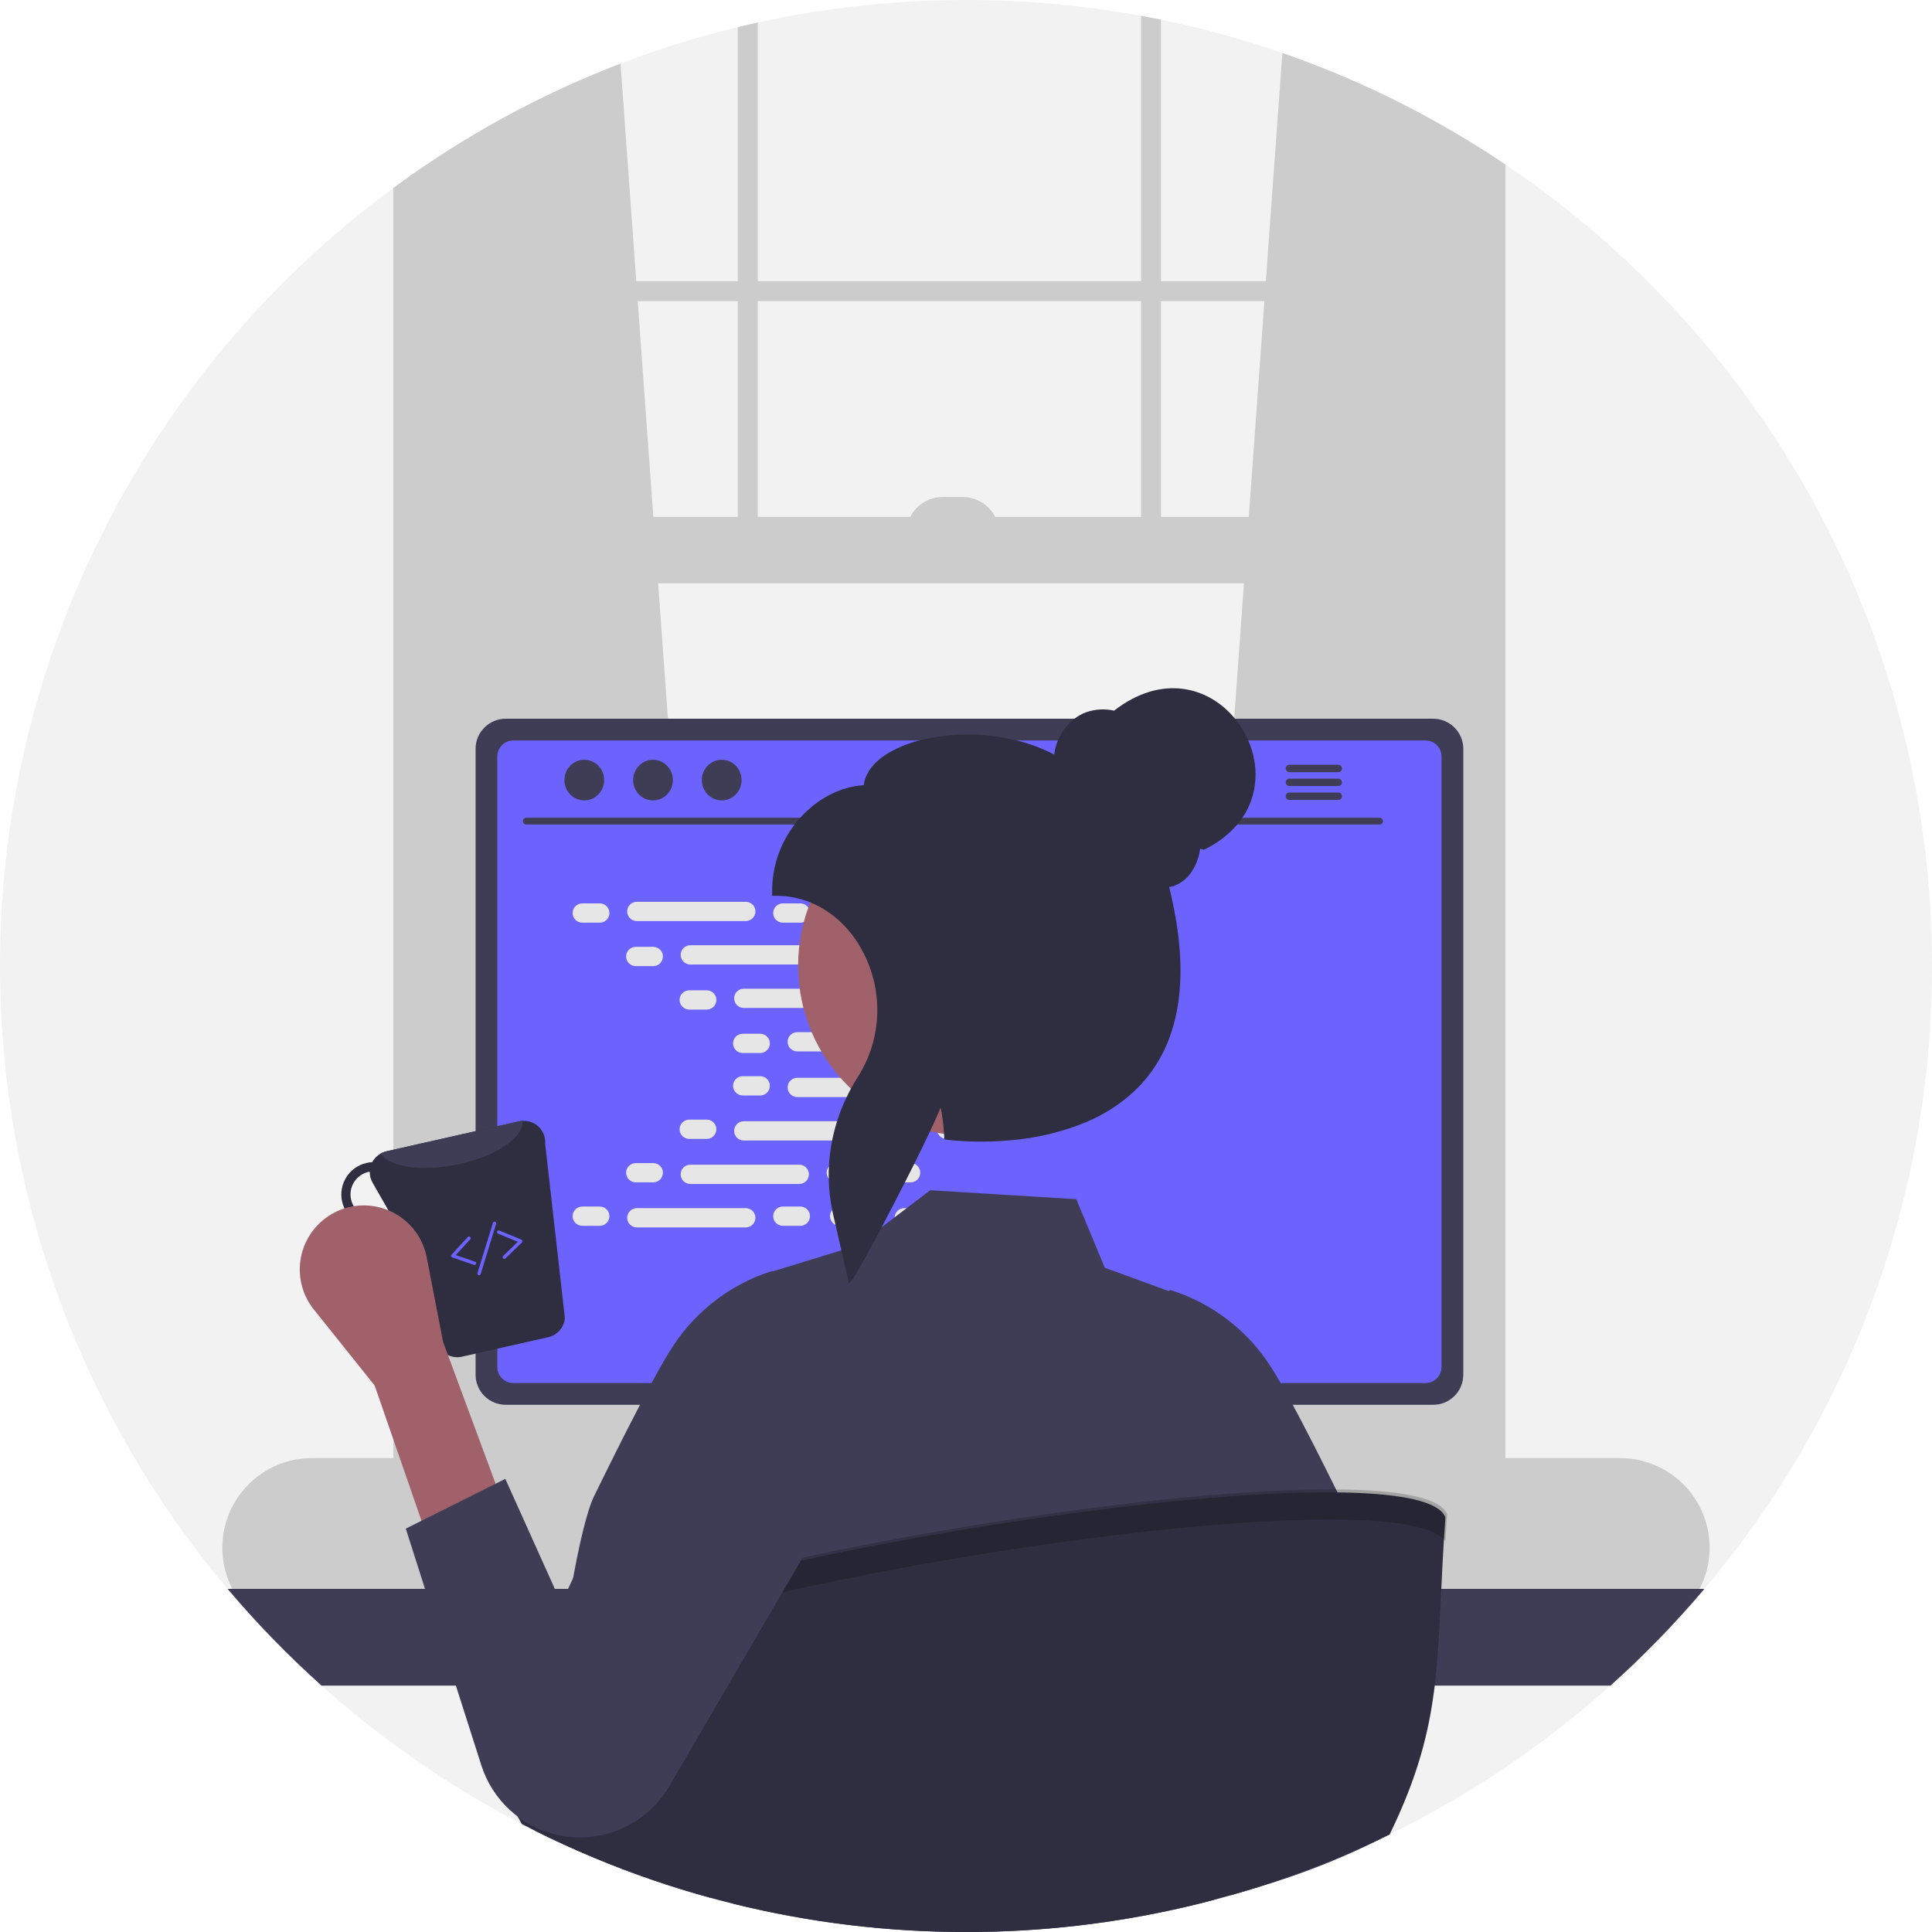
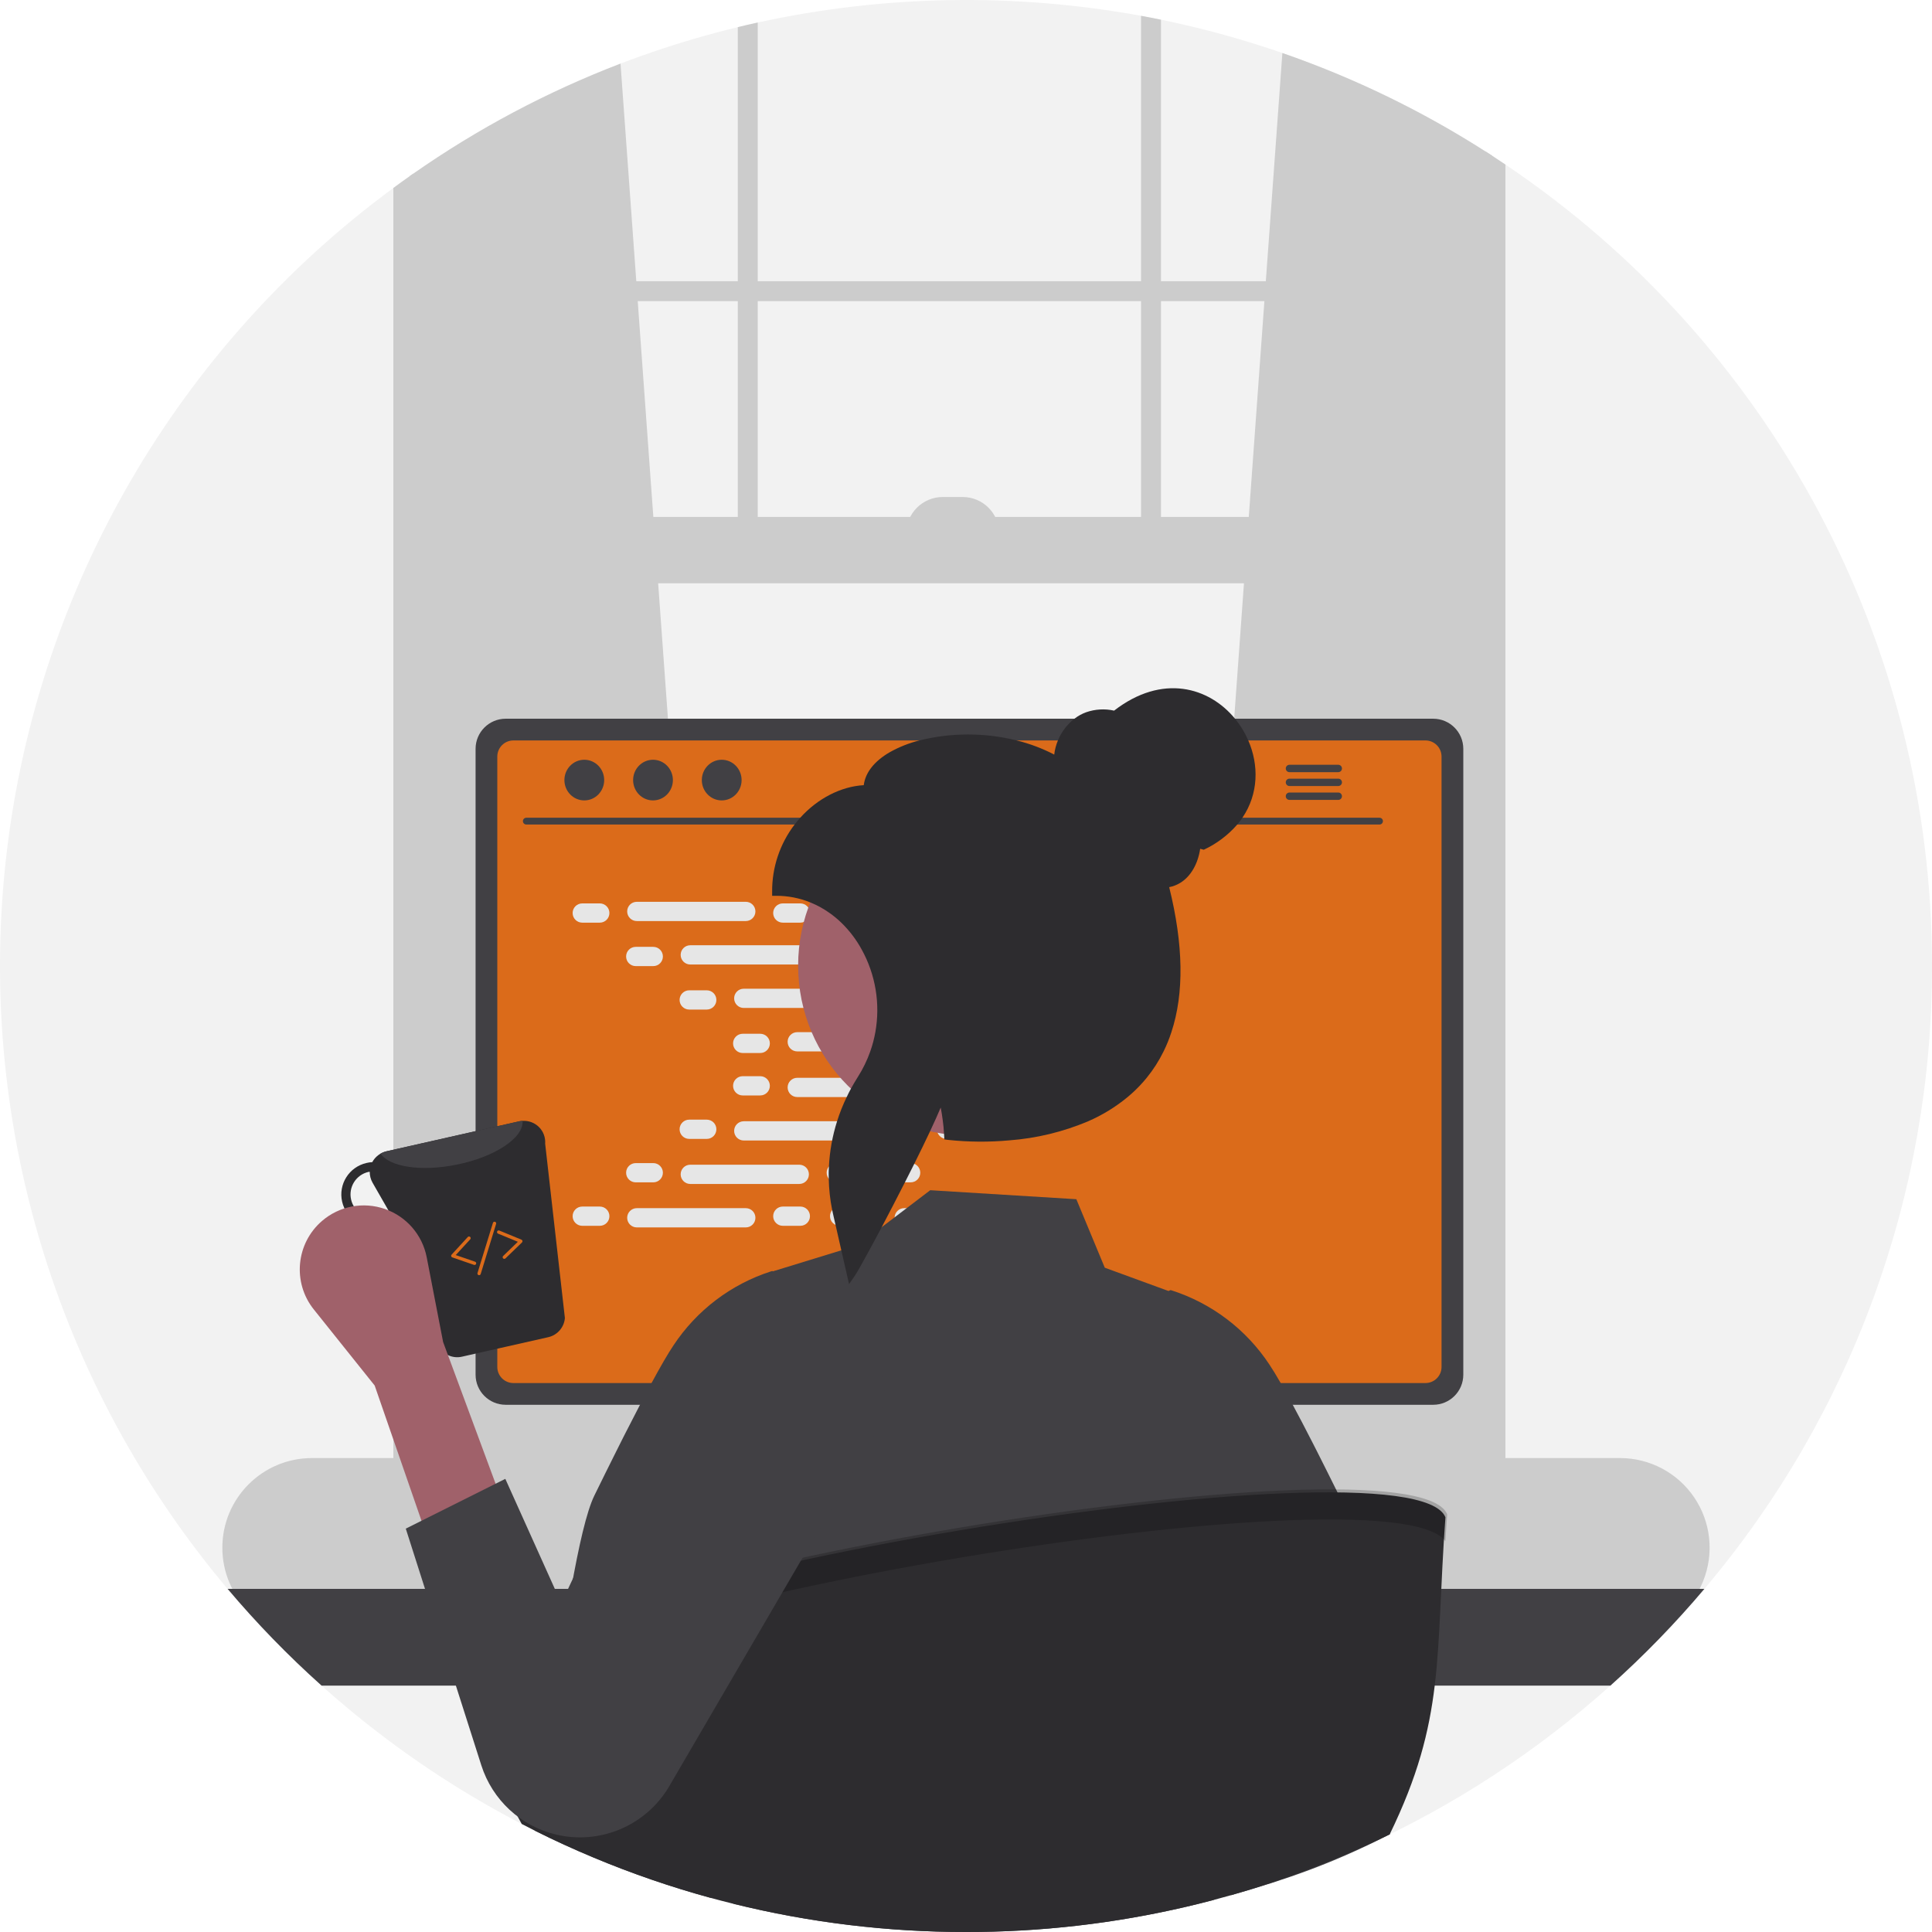
<svg xmlns="http://www.w3.org/2000/svg" data-name="Layer 1" width="578" height="578" viewBox="0 0 578 578">
  <path d="M889,450a287.861,287.861,0,0,1-68.09,186.34c-1.6,1.9-3.23,3.77-4.89,5.63a290.588,290.588,0,0,1-67.49,55.99q-8.67,5.205-17.72,9.81c-.61.31-1.23.62-1.84.92-.73.37-1.47.73-2.21,1.09A286.159,286.159,0,0,1,679.24,728q-2.55.72-5.11,1.4a288.588,288.588,0,0,1-65.84,9.49c-1.16.03-2.3.05-3.4.07-.39.01-.77.02-1.15.02-1.25.01-2.49.02-3.74.02a289.271,289.271,0,0,1-69.54-8.43q-3.42-.84-6.81-1.77a285.473,285.473,0,0,1-34.97-12.03q-9-3.75-17.68-8.09c-1.31-.66-2.62-1.32-3.91-2-.55-.27-1.09-.56-1.63-.84a290.458,290.458,0,0,1-81.65-64.06c-1.6-1.79-3.17-3.61-4.72-5.44a289.025,289.025,0,0,1,49.59-419.1c1.64-1.21,3.29-2.41,4.96-3.58q.495-.345.99-.69a286.753,286.753,0,0,1,97.1-43.85c1.98-.49,3.96-.95,5.96-1.38a291.798,291.798,0,0,1,114.68-2.01c1.99.37,3.98.75,5.96,1.16a287.281,287.281,0,0,1,97.1,39.43c.66.42,1.32.84,1.98,1.28,1.33.86,2.66,1.74,3.97,2.63A288.686,288.686,0,0,1,889,450Z" transform="translate(-311 -161)" fill="#f2f2f2" />
  <path d="M527,599.51l-92.37,8.2-.99.09V213.66q.495-.345.99-.69a288.323,288.323,0,0,1,62.01-32.94l4.72,65.1.43,5.96,4.67,64.56L507.9,335.51l18.93,261.7Z" transform="translate(-311 -161)" fill="#ccc" />
  <path d="M755.43,206.32c.66.42,1.32.84,1.98,1.28V607.8l-1.98-.18-91.37-8.11.17-2.3L683.16,335.51l1.44-19.86,4.67-64.56.43-5.96,4.95-68.27A287.687,287.687,0,0,1,755.43,206.32Z" transform="translate(-311 -161)" fill="#ccc" />
  <path d="M755.43,206.32V613.26c0,7.81-5.38,14.16-12,14.16H446.63c-5.48,0-10.13-4.36-11.54-10.31a16.108,16.108,0,0,1-.46-3.85V212.97q-.495.345-.99.69c-1.67,1.17-3.32,2.37-4.96,3.58V613.26a22.919,22.919,0,0,0,6.18,16,17.06,17.06,0,0,0,7.78,4.66,15.118,15.118,0,0,0,3.99.53h296.8a15.249,15.249,0,0,0,4-.53c7.98-2.15,13.95-10.59,13.95-20.66V210.23c-1.31-.89-2.64-1.77-3.97-2.63C756.75,207.16,756.09,206.74,755.43,206.32Z" transform="translate(-311 -161)" fill="#ccc" />
  <rect x="120.655" y="84.134" width="326.752" height="5.959" fill="#ccc" />
  <path d="M531.73,169.12c1.98-.49,3.96-.95,5.96-1.38V329.55h-5.96Z" transform="translate(-311 -161)" fill="#ccc" />
  <path d="M652.37,165.73c1.99.37,3.98.75,5.96,1.16V329.55h-5.96Z" transform="translate(-311 -161)" fill="#ccc" />
  <path d="M795.65,597.21H404.34a26.82,26.82,0,0,0,0,53.64H795.65a26.76,26.76,0,0,0,20.12-9.11,27.096,27.096,0,0,0,3.02-4.18,25.54,25.54,0,0,0,1.75-3.56,26.803,26.803,0,0,0-24.89-36.79Z" transform="translate(-311 -161)" fill="#ccc" />
  <rect x="122.642" y="154.649" width="324.766" height="19.863" fill="#ccc" />
  <path d="M282.045,148.69h5.959a10.925,10.925,0,0,1,10.925,10.925v0a0,0,0,0,1,0,0h-27.809a0,0,0,0,1,0,0v0a10.925,10.925,0,0,1,10.925-10.925Z" fill="#ccc" />
-   <path d="M820.91,636.34a289.004,289.004,0,0,1-28.12,28.95H407.21a289.004,289.004,0,0,1-28.12-28.95Z" transform="translate(-311 -161)" fill="#3f3d56" />
-   <path d="M632.28,536.07H567.36a3.175,3.175,0,0,0-1.03.16,3.448,3.448,0,0,0-2.43,3.3V642.09h71.85V539.53A3.463,3.463,0,0,0,632.28,536.07Zm-24.57,50.6a7.531,7.531,0,0,1-1.56,4.6,7.665,7.665,0,0,1-13.78-4.6v-11.9a7.67,7.67,0,0,1,15.34,0Z" transform="translate(-311 -161)" fill="#2f2e41" />
-   <path d="M563.68,638.81v9.89a1.94,1.94,0,0,0,1.93,1.94h68.43a1.946,1.946,0,0,0,1.93-1.94v-9.89Z" transform="translate(-311 -161)" fill="#3f3d56" />
-   <path d="M739.78,376.02H462.28a9.011,9.011,0,0,0-9,8.99V572.27a9.007,9.007,0,0,0,9,9h277.5a9.007,9.007,0,0,0,9-9V385.01A9.012,9.012,0,0,0,739.78,376.02Z" transform="translate(-311 -161)" fill="#3f3d56" />
-   <path d="M737.46,382.52H464.59a4.82,4.82,0,0,0-4.81,4.82V569.96a4.818,4.818,0,0,0,4.81,4.81H737.46a4.818,4.818,0,0,0,4.81-4.81V387.34A4.821,4.821,0,0,0,737.46,382.52Z" transform="translate(-311 -161)" fill="#6c63ff" />
-   <path d="M687.24,650.48l-2.52-11.97a2.992,2.992,0,0,0-1.86-2.17,2.894,2.894,0,0,0-1.06-.2H524.49a2.895,2.895,0,0,0-1.06.2,2.993,2.993,0,0,0-1.86,2.17l-2.52,11.97a2.987,2.987,0,0,0,2.92,3.6H684.31a2.948,2.948,0,0,0,2.32-1.11A2.985,2.985,0,0,0,687.24,650.48Z" transform="translate(-311 -161)" fill="#2f2e41" />
-   <rect x="214.643" y="477.296" width="5" height="3" rx="0.488" fill="#3f3d56" />
-   <rect x="224.643" y="477.296" width="5" height="3" rx="0.488" fill="#3f3d56" />
-   <rect x="234.643" y="477.296" width="5" height="3" rx="0.488" fill="#3f3d56" />
-   <rect x="244.643" y="477.296" width="5" height="3" rx="0.488" fill="#3f3d56" />
-   <rect x="254.643" y="477.296" width="5" height="3" rx="0.488" fill="#3f3d56" />
-   <rect x="264.643" y="477.296" width="5" height="3" rx="0.488" fill="#3f3d56" />
-   <rect x="274.643" y="477.296" width="5" height="3" rx="0.488" fill="#3f3d56" />
-   <rect x="284.643" y="477.296" width="5" height="3" rx="0.488" fill="#3f3d56" />
-   <rect x="294.643" y="477.296" width="5" height="3" rx="0.488" fill="#3f3d56" />
-   <rect x="304.643" y="477.296" width="5" height="3" rx="0.488" fill="#3f3d56" />
-   <rect x="314.643" y="477.296" width="5" height="3" rx="0.488" fill="#3f3d56" />
-   <rect x="324.643" y="477.296" width="5" height="3" rx="0.488" fill="#3f3d56" />
-   <rect x="334.643" y="477.296" width="5" height="3" rx="0.488" fill="#3f3d56" />
-   <rect x="344.643" y="477.296" width="5" height="3" rx="0.488" fill="#3f3d56" />
-   <rect x="354.643" y="477.296" width="5" height="3" rx="0.488" fill="#3f3d56" />
-   <rect x="364.643" y="477.296" width="5" height="3" rx="0.488" fill="#3f3d56" />
-   <rect x="214.525" y="482.296" width="5" height="3" rx="0.488" fill="#3f3d56" />
-   <rect x="224.525" y="482.296" width="5" height="3" rx="0.488" fill="#3f3d56" />
-   <rect x="234.525" y="482.296" width="5" height="3" rx="0.488" fill="#3f3d56" />
-   <rect x="244.525" y="482.296" width="5" height="3" rx="0.488" fill="#3f3d56" />
-   <rect x="254.525" y="482.296" width="5" height="3" rx="0.488" fill="#3f3d56" />
-   <rect x="264.525" y="482.296" width="5" height="3" rx="0.488" fill="#3f3d56" />
-   <rect x="274.525" y="482.296" width="5" height="3" rx="0.488" fill="#3f3d56" />
-   <rect x="284.525" y="482.296" width="5" height="3" rx="0.488" fill="#3f3d56" />
-   <rect x="294.525" y="482.296" width="5" height="3" rx="0.488" fill="#3f3d56" />
-   <rect x="304.525" y="482.296" width="5" height="3" rx="0.488" fill="#3f3d56" />
-   <rect x="314.525" y="482.296" width="5" height="3" rx="0.488" fill="#3f3d56" />
-   <rect x="324.525" y="482.296" width="5" height="3" rx="0.488" fill="#3f3d56" />
-   <rect x="334.525" y="482.296" width="5" height="3" rx="0.488" fill="#3f3d56" />
-   <rect x="344.525" y="482.296" width="5" height="3" rx="0.488" fill="#3f3d56" />
-   <rect x="354.525" y="482.296" width="5" height="3" rx="0.488" fill="#3f3d56" />
-   <rect x="364.525" y="482.296" width="5" height="3" rx="0.488" fill="#3f3d56" />
-   <rect x="262.525" y="488.296" width="40" height="3" rx="0.488" fill="#3f3d56" />
-   <path d="M723.748,407.677H468.425a1.016,1.016,0,0,1,0-2.031H723.748a1.016,1.016,0,0,1,0,2.031Z" transform="translate(-311 -161)" fill="#3f3d56" />
-   <ellipse cx="174.805" cy="233.379" rx="5.95" ry="6.083" fill="#3f3d56" />
-   <ellipse cx="195.361" cy="233.379" rx="5.95" ry="6.083" fill="#3f3d56" />
-   <ellipse cx="215.917" cy="233.379" rx="5.95" ry="6.083" fill="#3f3d56" />
-   <path d="M711.37,389.8h-14.6a1.105,1.105,0,0,0,0,2.21h14.6a1.105,1.105,0,0,0,0-2.21Z" transform="translate(-311 -161)" fill="#3f3d56" />
-   <path d="M711.37,393.95h-14.6a1.105,1.105,0,0,0,0,2.21h14.6a1.105,1.105,0,0,0,0-2.21Z" transform="translate(-311 -161)" fill="#3f3d56" />
-   <path d="M711.37,398.1h-14.6a1.105,1.105,0,0,0,0,2.21h14.6a1.105,1.105,0,0,0,0-2.21Z" transform="translate(-311 -161)" fill="#3f3d56" />
+   <path d="M820.91,636.34a289.004,289.004,0,0,1-28.12,28.95H407.21a289.004,289.004,0,0,1-28.12-28.95Z" transform="translate(-311 -161)" fill="#414044" />
+   <path d="M632.28,536.07H567.36a3.175,3.175,0,0,0-1.03.16,3.448,3.448,0,0,0-2.43,3.3V642.09h71.85V539.53A3.463,3.463,0,0,0,632.28,536.07Zm-24.57,50.6a7.531,7.531,0,0,1-1.56,4.6,7.665,7.665,0,0,1-13.78-4.6v-11.9a7.67,7.67,0,0,1,15.34,0Z" transform="translate(-311 -161)" fill="#2d2c2f" />
+   <path d="M563.68,638.81v9.89a1.94,1.94,0,0,0,1.93,1.94h68.43a1.946,1.946,0,0,0,1.93-1.94v-9.89Z" transform="translate(-311 -161)" fill="#414044" />
+   <path d="M739.78,376.02H462.28a9.011,9.011,0,0,0-9,8.99V572.27a9.007,9.007,0,0,0,9,9h277.5a9.007,9.007,0,0,0,9-9V385.01A9.012,9.012,0,0,0,739.78,376.02Z" transform="translate(-311 -161)" fill="#414044" />
+   <path d="M737.46,382.52H464.59a4.82,4.82,0,0,0-4.81,4.82V569.96a4.818,4.818,0,0,0,4.81,4.81H737.46a4.818,4.818,0,0,0,4.81-4.81V387.34A4.821,4.821,0,0,0,737.46,382.52Z" transform="translate(-311 -161)" fill="#db6b1a" />
+   <path d="M687.24,650.48l-2.52-11.97a2.992,2.992,0,0,0-1.86-2.17,2.894,2.894,0,0,0-1.06-.2H524.49a2.895,2.895,0,0,0-1.06.2,2.993,2.993,0,0,0-1.86,2.17l-2.52,11.97a2.987,2.987,0,0,0,2.92,3.6H684.31a2.948,2.948,0,0,0,2.32-1.11A2.985,2.985,0,0,0,687.24,650.48Z" transform="translate(-311 -161)" fill="#2d2c2f" />
+   <rect x="214.643" y="477.296" width="5" height="3" rx="0.488" fill="#414044" />
+   <rect x="224.643" y="477.296" width="5" height="3" rx="0.488" fill="#414044" />
+   <rect x="234.643" y="477.296" width="5" height="3" rx="0.488" fill="#414044" />
+   <rect x="244.643" y="477.296" width="5" height="3" rx="0.488" fill="#414044" />
+   <rect x="254.643" y="477.296" width="5" height="3" rx="0.488" fill="#414044" />
+   <rect x="264.643" y="477.296" width="5" height="3" rx="0.488" fill="#414044" />
+   <rect x="274.643" y="477.296" width="5" height="3" rx="0.488" fill="#414044" />
+   <rect x="284.643" y="477.296" width="5" height="3" rx="0.488" fill="#414044" />
+   <rect x="294.643" y="477.296" width="5" height="3" rx="0.488" fill="#414044" />
+   <rect x="304.643" y="477.296" width="5" height="3" rx="0.488" fill="#414044" />
+   <rect x="314.643" y="477.296" width="5" height="3" rx="0.488" fill="#414044" />
+   <rect x="324.643" y="477.296" width="5" height="3" rx="0.488" fill="#414044" />
+   <rect x="334.643" y="477.296" width="5" height="3" rx="0.488" fill="#414044" />
+   <rect x="344.643" y="477.296" width="5" height="3" rx="0.488" fill="#414044" />
+   <rect x="354.643" y="477.296" width="5" height="3" rx="0.488" fill="#414044" />
+   <rect x="364.643" y="477.296" width="5" height="3" rx="0.488" fill="#414044" />
+   <rect x="214.525" y="482.296" width="5" height="3" rx="0.488" fill="#414044" />
+   <rect x="224.525" y="482.296" width="5" height="3" rx="0.488" fill="#414044" />
+   <rect x="234.525" y="482.296" width="5" height="3" rx="0.488" fill="#414044" />
+   <rect x="244.525" y="482.296" width="5" height="3" rx="0.488" fill="#414044" />
+   <rect x="254.525" y="482.296" width="5" height="3" rx="0.488" fill="#414044" />
+   <rect x="264.525" y="482.296" width="5" height="3" rx="0.488" fill="#414044" />
+   <rect x="274.525" y="482.296" width="5" height="3" rx="0.488" fill="#414044" />
+   <rect x="284.525" y="482.296" width="5" height="3" rx="0.488" fill="#414044" />
+   <rect x="294.525" y="482.296" width="5" height="3" rx="0.488" fill="#414044" />
+   <rect x="304.525" y="482.296" width="5" height="3" rx="0.488" fill="#414044" />
+   <rect x="314.525" y="482.296" width="5" height="3" rx="0.488" fill="#414044" />
+   <rect x="324.525" y="482.296" width="5" height="3" rx="0.488" fill="#414044" />
+   <rect x="334.525" y="482.296" width="5" height="3" rx="0.488" fill="#414044" />
+   <rect x="344.525" y="482.296" width="5" height="3" rx="0.488" fill="#414044" />
+   <rect x="354.525" y="482.296" width="5" height="3" rx="0.488" fill="#414044" />
+   <rect x="364.525" y="482.296" width="5" height="3" rx="0.488" fill="#414044" />
+   <rect x="262.525" y="488.296" width="40" height="3" rx="0.488" fill="#414044" />
+   <path d="M723.748,407.677H468.425a1.016,1.016,0,0,1,0-2.031H723.748a1.016,1.016,0,0,1,0,2.031Z" transform="translate(-311 -161)" fill="#414044" />
+   <ellipse cx="174.805" cy="233.379" rx="5.95" ry="6.083" fill="#414044" />
+   <ellipse cx="195.361" cy="233.379" rx="5.95" ry="6.083" fill="#414044" />
+   <ellipse cx="215.917" cy="233.379" rx="5.95" ry="6.083" fill="#414044" />
+   <path d="M711.37,389.8h-14.6a1.105,1.105,0,0,0,0,2.21h14.6a1.105,1.105,0,0,0,0-2.21Z" transform="translate(-311 -161)" fill="#414044" />
+   <path d="M711.37,393.95h-14.6a1.105,1.105,0,0,0,0,2.21h14.6a1.105,1.105,0,0,0,0-2.21Z" transform="translate(-311 -161)" fill="#414044" />
+   <path d="M711.37,398.1h-14.6a1.105,1.105,0,0,0,0,2.21h14.6a1.105,1.105,0,0,0,0-2.21Z" transform="translate(-311 -161)" fill="#414044" />
  <rect x="171.314" y="270.273" width="11.006" height="5.76" rx="2.88" fill="#e6e6e6" />
  <rect x="231.314" y="270.273" width="11.006" height="5.76" rx="2.88" fill="#e6e6e6" />
  <rect x="248.314" y="270.273" width="11.006" height="5.76" rx="2.88" fill="#e6e6e6" />
  <rect x="187.634" y="269.793" width="38.366" height="5.76" rx="2.88" fill="#e6e6e6" />
  <rect x="267.634" y="269.793" width="38.366" height="5.76" rx="2.88" fill="#e6e6e6" />
  <rect x="187.314" y="283.273" width="11.006" height="5.76" rx="2.88" fill="#e6e6e6" />
  <rect x="247.314" y="283.273" width="11.006" height="5.76" rx="2.88" fill="#e6e6e6" />
  <rect x="264.314" y="283.273" width="11.006" height="5.76" rx="2.88" fill="#e6e6e6" />
  <rect x="203.634" y="282.793" width="38.366" height="5.76" rx="2.88" fill="#e6e6e6" />
  <rect x="283.634" y="282.793" width="38.366" height="5.76" rx="2.88" fill="#e6e6e6" />
  <rect x="203.314" y="296.273" width="11.006" height="5.76" rx="2.88" fill="#e6e6e6" />
  <rect x="263.314" y="296.273" width="11.006" height="5.76" rx="2.88" fill="#e6e6e6" />
  <rect x="280.314" y="296.273" width="11.006" height="5.76" rx="2.88" fill="#e6e6e6" />
  <rect x="219.634" y="295.793" width="38.366" height="5.76" rx="2.88" fill="#e6e6e6" />
  <rect x="299.634" y="295.793" width="38.366" height="5.76" rx="2.88" fill="#e6e6e6" />
  <rect x="219.314" y="309.273" width="11.006" height="5.76" rx="2.88" fill="#e6e6e6" />
  <rect x="279.314" y="309.273" width="11.006" height="5.76" rx="2.88" fill="#e6e6e6" />
  <rect x="296.314" y="309.273" width="11.006" height="5.76" rx="2.88" fill="#e6e6e6" />
  <rect x="235.634" y="308.793" width="38.366" height="5.76" rx="2.88" fill="#e6e6e6" />
  <rect x="231.314" y="360.967" width="11.006" height="5.76" rx="2.88" fill="#e6e6e6" />
  <rect x="248.314" y="360.967" width="11.006" height="5.76" rx="2.88" fill="#e6e6e6" />
  <rect x="267.634" y="361.447" width="38.366" height="5.76" rx="2.88" fill="#e6e6e6" />
  <rect x="171.314" y="360.967" width="11.006" height="5.76" rx="2.88" fill="#e6e6e6" />
  <rect x="187.634" y="361.447" width="38.366" height="5.76" rx="2.88" fill="#e6e6e6" />
  <rect x="187.314" y="347.967" width="11.006" height="5.76" rx="2.88" fill="#e6e6e6" />
  <rect x="247.314" y="347.967" width="11.006" height="5.76" rx="2.88" fill="#e6e6e6" />
  <rect x="264.314" y="347.967" width="11.006" height="5.76" rx="2.88" fill="#e6e6e6" />
  <rect x="203.634" y="348.447" width="38.366" height="5.76" rx="2.88" fill="#e6e6e6" />
  <rect x="203.314" y="334.967" width="11.006" height="5.76" rx="2.88" fill="#e6e6e6" />
  <rect x="263.314" y="334.967" width="11.006" height="5.76" rx="2.88" fill="#e6e6e6" />
  <rect x="280.314" y="334.967" width="11.006" height="5.76" rx="2.88" fill="#e6e6e6" />
  <rect x="219.634" y="335.447" width="38.366" height="5.76" rx="2.88" fill="#e6e6e6" />
  <rect x="219.314" y="321.967" width="11.006" height="5.76" rx="2.88" fill="#e6e6e6" />
  <rect x="279.314" y="321.967" width="11.006" height="5.76" rx="2.88" fill="#e6e6e6" />
  <rect x="296.314" y="321.967" width="11.006" height="5.76" rx="2.88" fill="#e6e6e6" />
  <rect x="235.634" y="322.447" width="38.366" height="5.76" rx="2.88" fill="#e6e6e6" />
-   <path d="M726.81,709.77c-.61.31-1.23.62-1.84.92-15.8,7.9-28.44,12.39-45.73,17.31-1.46-16.3-2.87-44.95-4.24-62.71-.36-4.61-.72-8.48-1.07-11.21a15.182,15.182,0,0,0-.88-4.25l.06,4.25.15,11.21.87,64.11a288.588,288.588,0,0,1-65.84,9.49c-1.16.03-2.3.05-3.4.07-.39.01-.77.02-1.15.02-1.25.01-2.49.02-3.74.02a289.271,289.271,0,0,1-69.54-8.43c.49-16.13.98-44.46,1.45-65.28.1-4.07.19-7.86.29-11.21.19-7.16.39-12.32.58-14.05a4.361,4.361,0,0,0-.39.97,97.154,97.154,0,0,0-1.89,13.08c-.35,3.35-.7,7.14-1.05,11.21-1.86,21.63-3.8,51.04-5.8,63.51a285.473,285.473,0,0,1-34.97-12.03q-9-3.75-17.68-8.09c1.1-7.2,2.25-15.27,3.43-23.64.92-6.49,1.87-13.16,2.84-19.75,1.5-10.18,3.04-20.16,4.6-28.95,2.28-12.84,4.62-23.16,6.94-27.9,2.2-4.5,4.4-8.94,6.53-13.19.74-1.49,1.48-2.96,2.2-4.39.17-.34.34-.67.51-1,1.53-3.01,3.01-5.89,4.42-8.59,1.21-2.31,2.36-4.49,3.45-6.5,2.64-4.88,4.88-8.77,6.54-11.23a55.257,55.257,0,0,1,29.28-22.21l.3-.08.21.09,20.45-6.28,2.99-.92,2.01-.62,7.08-5.39,3.85-2.93,3.61-2.75,7.06-5.37,43.71,2.69,8.51,20.49,19.06,6.97.33-.15.29-.12.3.08a55.306,55.306,0,0,1,29.28,22.21c.94,1.41,2.08,3.27,3.37,5.52,1.1,1.91,2.3,4.09,3.6,6.5,1.85,3.43,3.87,7.3,6.01,11.49.47.92.95,1.86,1.43,2.81q1.335,2.64,2.71,5.39c2.13,4.25,4.33,8.69,6.53,13.2,1.91,3.91,3.84,11.95,5.74,22.18,1.57,8.5,3.13,18.52,4.64,28.95,1.98,13.52-.13,29.71,1.66,42.15C726.58,708.23,726.7,709,726.81,709.77Z" transform="translate(-311 -161)" fill="#3f3d56" />
+   <path d="M726.81,709.77c-.61.31-1.23.62-1.84.92-15.8,7.9-28.44,12.39-45.73,17.31-1.46-16.3-2.87-44.95-4.24-62.71-.36-4.61-.72-8.48-1.07-11.21a15.182,15.182,0,0,0-.88-4.25l.06,4.25.15,11.21.87,64.11a288.588,288.588,0,0,1-65.84,9.49c-1.16.03-2.3.05-3.4.07-.39.01-.77.02-1.15.02-1.25.01-2.49.02-3.74.02a289.271,289.271,0,0,1-69.54-8.43c.49-16.13.98-44.46,1.45-65.28.1-4.07.19-7.86.29-11.21.19-7.16.39-12.32.58-14.05a4.361,4.361,0,0,0-.39.97,97.154,97.154,0,0,0-1.89,13.08c-.35,3.35-.7,7.14-1.05,11.21-1.86,21.63-3.8,51.04-5.8,63.51a285.473,285.473,0,0,1-34.97-12.03q-9-3.75-17.68-8.09c1.1-7.2,2.25-15.27,3.43-23.64.92-6.49,1.87-13.16,2.84-19.75,1.5-10.18,3.04-20.16,4.6-28.95,2.28-12.84,4.62-23.16,6.94-27.9,2.2-4.5,4.4-8.94,6.53-13.19.74-1.49,1.48-2.96,2.2-4.39.17-.34.34-.67.51-1,1.53-3.01,3.01-5.89,4.42-8.59,1.21-2.31,2.36-4.49,3.45-6.5,2.64-4.88,4.88-8.77,6.54-11.23a55.257,55.257,0,0,1,29.28-22.21l.3-.08.21.09,20.45-6.28,2.99-.92,2.01-.62,7.08-5.39,3.85-2.93,3.61-2.75,7.06-5.37,43.71,2.69,8.51,20.49,19.06,6.97.33-.15.29-.12.3.08a55.306,55.306,0,0,1,29.28,22.21c.94,1.41,2.08,3.27,3.37,5.52,1.1,1.91,2.3,4.09,3.6,6.5,1.85,3.43,3.87,7.3,6.01,11.49.47.92.95,1.86,1.43,2.81q1.335,2.64,2.71,5.39c2.13,4.25,4.33,8.69,6.53,13.2,1.91,3.91,3.84,11.95,5.74,22.18,1.57,8.5,3.13,18.52,4.64,28.95,1.98,13.52-.13,29.71,1.66,42.15C726.58,708.23,726.7,709,726.81,709.77Z" transform="translate(-311 -161)" fill="#414044" />
  <circle cx="289.615" cy="288.888" r="50.836" fill="#a0616a" />
-   <path d="M684.45,382.52a26.608,26.608,0,0,0-3.97-6.5c-7.72-9.43-21.76-13.58-36.17-2.42a15.279,15.279,0,0,0-8.35.48,12.91,12.91,0,0,0-3.52,1.94,15.97,15.97,0,0,0-4.94,6.5,15.522,15.522,0,0,0-1.1,4.23,50.565,50.565,0,0,0-11.23-4.23,60.34,60.34,0,0,0-29.13,0,36.544,36.544,0,0,0-8.78,3.48c-4.68,2.7-7.37,6.11-7.85,9.9-6.75.38-13.77,3.93-19,9.75-.59.65-1.16,1.33-1.69,2.03A32.709,32.709,0,0,0,542,427.73V429h1.27a26.87,26.87,0,0,1,10.15,1.98,27.585,27.585,0,0,1,5.89,3.25,28.764,28.764,0,0,1,3.37,2.8,33.483,33.483,0,0,1,6.12,8.05,37.459,37.459,0,0,1,4.08,24.71,36.2,36.2,0,0,1-1.52,5.76,37.584,37.584,0,0,1-3.71,7.63c-.06.09-.11.18-.17.27-.67,1.07-1.31,2.16-1.91,3.26-.45.82-.87,1.66-1.26,2.5a51.957,51.957,0,0,0-2.88,7.24,53.586,53.586,0,0,0-2.44,13.54c-.07,1.22-.09,2.44-.05,3.66a51.979,51.979,0,0,0,1.03,9.36c.09.42.18.83.27,1.25l.73,3.19,1.73,7.61,1.2,5.24,1.11,4.86,1.64-2.35c.56-.8,1.97-3.26,3.86-6.74,1.25-2.27,2.7-4.98,4.27-7.94,2.19-4.15,4.59-8.78,6.94-13.4.95-1.87,1.89-3.73,2.8-5.55,1.72-3.45,3.34-6.78,4.73-9.74,1.28-2.73,2.37-5.15,3.18-7.09.25,1.27.46,2.56.62,3.86.18,1.32.31,2.66.38,4,.02.2.03.41.04.61l.04.82.01.24,1.06.14a93.022,93.022,0,0,0,18.4.14h.01a74.862,74.862,0,0,0,23.56-5.71,49.257,49.257,0,0,0,11.8-7.24,41.3,41.3,0,0,0,4.66-4.52c.36-.41.71-.82,1.05-1.24a41.125,41.125,0,0,0,5.05-7.9,41.802,41.802,0,0,0,2.34-5.76c3.84-11.63,3.62-26.14-.66-43.38a9.923,9.923,0,0,0,3.27-1.26c3.14-1.89,5.32-5.64,6-10.22l1.08.29a30.104,30.104,0,0,0,10.01-7.54,24.115,24.115,0,0,0,1.54-2.03C687.58,398.45,687.62,389.81,684.45,382.52Z" transform="translate(-311 -161)" fill="#2f2e41" />
+   <path d="M684.45,382.52a26.608,26.608,0,0,0-3.97-6.5c-7.72-9.43-21.76-13.58-36.17-2.42a15.279,15.279,0,0,0-8.35.48,12.91,12.91,0,0,0-3.52,1.94,15.97,15.97,0,0,0-4.94,6.5,15.522,15.522,0,0,0-1.1,4.23,50.565,50.565,0,0,0-11.23-4.23,60.34,60.34,0,0,0-29.13,0,36.544,36.544,0,0,0-8.78,3.48c-4.68,2.7-7.37,6.11-7.85,9.9-6.75.38-13.77,3.93-19,9.75-.59.65-1.16,1.33-1.69,2.03A32.709,32.709,0,0,0,542,427.73V429h1.27a26.87,26.87,0,0,1,10.15,1.98,27.585,27.585,0,0,1,5.89,3.25,28.764,28.764,0,0,1,3.37,2.8,33.483,33.483,0,0,1,6.12,8.05,37.459,37.459,0,0,1,4.08,24.71,36.2,36.2,0,0,1-1.52,5.76,37.584,37.584,0,0,1-3.71,7.63c-.06.09-.11.18-.17.27-.67,1.07-1.31,2.16-1.91,3.26-.45.82-.87,1.66-1.26,2.5a51.957,51.957,0,0,0-2.88,7.24,53.586,53.586,0,0,0-2.44,13.54c-.07,1.22-.09,2.44-.05,3.66a51.979,51.979,0,0,0,1.03,9.36c.09.42.18.83.27,1.25l.73,3.19,1.73,7.61,1.2,5.24,1.11,4.86,1.64-2.35c.56-.8,1.97-3.26,3.86-6.74,1.25-2.27,2.7-4.98,4.27-7.94,2.19-4.15,4.59-8.78,6.94-13.4.95-1.87,1.89-3.73,2.8-5.55,1.72-3.45,3.34-6.78,4.73-9.74,1.28-2.73,2.37-5.15,3.18-7.09.25,1.27.46,2.56.62,3.86.18,1.32.31,2.66.38,4,.02.2.03.41.04.61l.04.82.01.24,1.06.14a93.022,93.022,0,0,0,18.4.14h.01a74.862,74.862,0,0,0,23.56-5.71,49.257,49.257,0,0,0,11.8-7.24,41.3,41.3,0,0,0,4.66-4.52c.36-.41.71-.82,1.05-1.24a41.125,41.125,0,0,0,5.05-7.9,41.802,41.802,0,0,0,2.34-5.76c3.84-11.63,3.62-26.14-.66-43.38a9.923,9.923,0,0,0,3.27-1.26c3.14-1.89,5.32-5.64,6-10.22l1.08.29a30.104,30.104,0,0,0,10.01-7.54,24.115,24.115,0,0,0,1.54-2.03C687.58,398.45,687.62,389.81,684.45,382.52Z" transform="translate(-311 -161)" fill="#2d2c2f" />
  <polygon points="206.32 475.296 214.817 442.504 222.32 470.8 206.32 475.296" opacity="0.2" />
-   <path d="M743.43,614.93c-3.04,41.88.11,60.32-16.67,94.85A286.159,286.159,0,0,1,679.24,728q-2.55.72-5.11,1.4a288.588,288.588,0,0,1-65.84,9.49c-1.16.03-2.3.05-3.4.07-.39.01-.77.02-1.15.02-1.25.01-2.49.02-3.74.02a289.271,289.271,0,0,1-69.54-8.43q-3.42-.84-6.81-1.77a285.473,285.473,0,0,1-34.97-12.03q-9-3.75-17.68-8.09c-1.31-.66-2.62-1.32-3.91-2-6.63-11.66-10.4-25.84-10.48-42.88C461.2,634.44,733.29,589.61,743.43,614.93Z" transform="translate(-311 -161)" fill="#2f2e41" />
+   <path d="M743.43,614.93c-3.04,41.88.11,60.32-16.67,94.85A286.159,286.159,0,0,1,679.24,728q-2.55.72-5.11,1.4a288.588,288.588,0,0,1-65.84,9.49c-1.16.03-2.3.05-3.4.07-.39.01-.77.02-1.15.02-1.25.01-2.49.02-3.74.02a289.271,289.271,0,0,1-69.54-8.43q-3.42-.84-6.81-1.77a285.473,285.473,0,0,1-34.97-12.03q-9-3.75-17.68-8.09c-1.31-.66-2.62-1.32-3.91-2-6.63-11.66-10.4-25.84-10.48-42.88C461.2,634.44,733.29,589.61,743.43,614.93Z" transform="translate(-311 -161)" fill="#2d2c2f" />
  <path d="M743.422,622.102c.155-2.593.329-5.271.531-8.06-10.14-25.32-282.23,19.51-286.82,48.87.013,2.692.128,5.304.321,7.855C468.57,641.789,727.059,599.181,743.422,622.102Z" transform="translate(-311 -161)" opacity="0.2" />
-   <path d="M474.096,503.152a6.365,6.365,0,0,0-6.753-6.816,5.854,5.854,0,0,0-1.005.126l-39.762,8.983a6.548,6.548,0,0,0-4.209,3.235,8.184,8.184,0,0,0-1.727.251,9.661,9.661,0,0,0,4.271,18.845,9.794,9.794,0,0,0,3.895-1.884l13.474,37.941a6.329,6.329,0,0,0,6.941,3.046l25.849-5.842A6.416,6.416,0,0,0,480,555.32Zm-49.781,21.923a6.91,6.91,0,0,1-3.078-13.474c.126-.031.251,0,.377-.031a6.506,6.506,0,0,0,.848,3.266l4.931,8.606A6.505,6.505,0,0,1,424.314,525.074Z" transform="translate(-311 -161)" fill="#2f2e41" />
-   <path d="M467.343,496.336c.377,5.025-8.229,10.804-19.755,13.097-10.585,2.167-20.07.659-22.739-3.298a6.025,6.025,0,0,1,1.728-.691l39.762-8.983A5.854,5.854,0,0,1,467.343,496.336Z" transform="translate(-311 -161)" fill="#3f3d56" />
+   <path d="M474.096,503.152a6.365,6.365,0,0,0-6.753-6.816,5.854,5.854,0,0,0-1.005.126l-39.762,8.983a6.548,6.548,0,0,0-4.209,3.235,8.184,8.184,0,0,0-1.727.251,9.661,9.661,0,0,0,4.271,18.845,9.794,9.794,0,0,0,3.895-1.884l13.474,37.941a6.329,6.329,0,0,0,6.941,3.046l25.849-5.842A6.416,6.416,0,0,0,480,555.32Zm-49.781,21.923a6.91,6.91,0,0,1-3.078-13.474c.126-.031.251,0,.377-.031a6.506,6.506,0,0,0,.848,3.266l4.931,8.606A6.505,6.505,0,0,1,424.314,525.074Z" transform="translate(-311 -161)" fill="#2d2c2f" />
+   <path d="M467.343,496.336c.377,5.025-8.229,10.804-19.755,13.097-10.585,2.167-20.07.659-22.739-3.298a6.025,6.025,0,0,1,1.728-.691l39.762-8.983A5.854,5.854,0,0,1,467.343,496.336Z" transform="translate(-311 -161)" fill="#414044" />
  <path d="M439.843,623.905,462.177,612.738l-18.611-50.251-4.905-25.342a19.161,19.161,0,0,0-31.282-10.907h0a19.161,19.161,0,0,0-2.493,26.518l18.207,22.759Z" transform="translate(-311 -161)" fill="#a0616a" />
-   <path d="M462.177,603.433l-29.778,14.889,22.599,70.809A30.977,30.977,0,0,0,477.333,709.847h0a30.977,30.977,0,0,0,33.737-14.197l59.925-102.714a31.62,31.62,0,0,0-10.196-42.982h0a31.62,31.62,0,0,0-45.296,12.765l-36.576,77.936Z" transform="translate(-311 -161)" fill="#3f3d56" />
-   <path d="M452.967,539.441a.496.496,0,0,1-.163-.027l-6.501-2.238a.499.499,0,0,1-.206-.811l4.835-5.265a.5.5,0,1,1,.736.676l-4.319,4.702,5.779,1.99a.5.5,0,0,1-.163.973Z" transform="translate(-311 -161)" fill="#6c63ff" />
-   <path d="M461.878,537.617a.5.5,0,0,1-.348-.859l4.395-4.249-5.903-2.433a.5.5,0,1,1,.381-.924l6.609,2.724a.5.5,0,0,1,.157.821l-4.943,4.779A.5.5,0,0,1,461.878,537.617Z" transform="translate(-311 -161)" fill="#6c63ff" />
-   <path d="M454.332,542.5a.482.482,0,0,1-.147-.022.5.5,0,0,1-.331-.625l4.615-15a.5.5,0,0,1,.956.295l-4.615,15A.5.5,0,0,1,454.332,542.5Z" transform="translate(-311 -161)" fill="#6c63ff" />
+   <path d="M462.177,603.433l-29.778,14.889,22.599,70.809A30.977,30.977,0,0,0,477.333,709.847h0a30.977,30.977,0,0,0,33.737-14.197l59.925-102.714a31.62,31.62,0,0,0-10.196-42.982h0a31.62,31.62,0,0,0-45.296,12.765l-36.576,77.936Z" transform="translate(-311 -161)" fill="#414044" />
+   <path d="M452.967,539.441a.496.496,0,0,1-.163-.027l-6.501-2.238a.499.499,0,0,1-.206-.811l4.835-5.265a.5.5,0,1,1,.736.676l-4.319,4.702,5.779,1.99a.5.5,0,0,1-.163.973Z" transform="translate(-311 -161)" fill="#db6b1a" />
+   <path d="M461.878,537.617a.5.5,0,0,1-.348-.859l4.395-4.249-5.903-2.433a.5.5,0,1,1,.381-.924l6.609,2.724a.5.5,0,0,1,.157.821l-4.943,4.779A.5.5,0,0,1,461.878,537.617Z" transform="translate(-311 -161)" fill="#db6b1a" />
+   <path d="M454.332,542.5a.482.482,0,0,1-.147-.022.5.5,0,0,1-.331-.625l4.615-15a.5.5,0,0,1,.956.295l-4.615,15A.5.5,0,0,1,454.332,542.5Z" transform="translate(-311 -161)" fill="#db6b1a" />
</svg>
